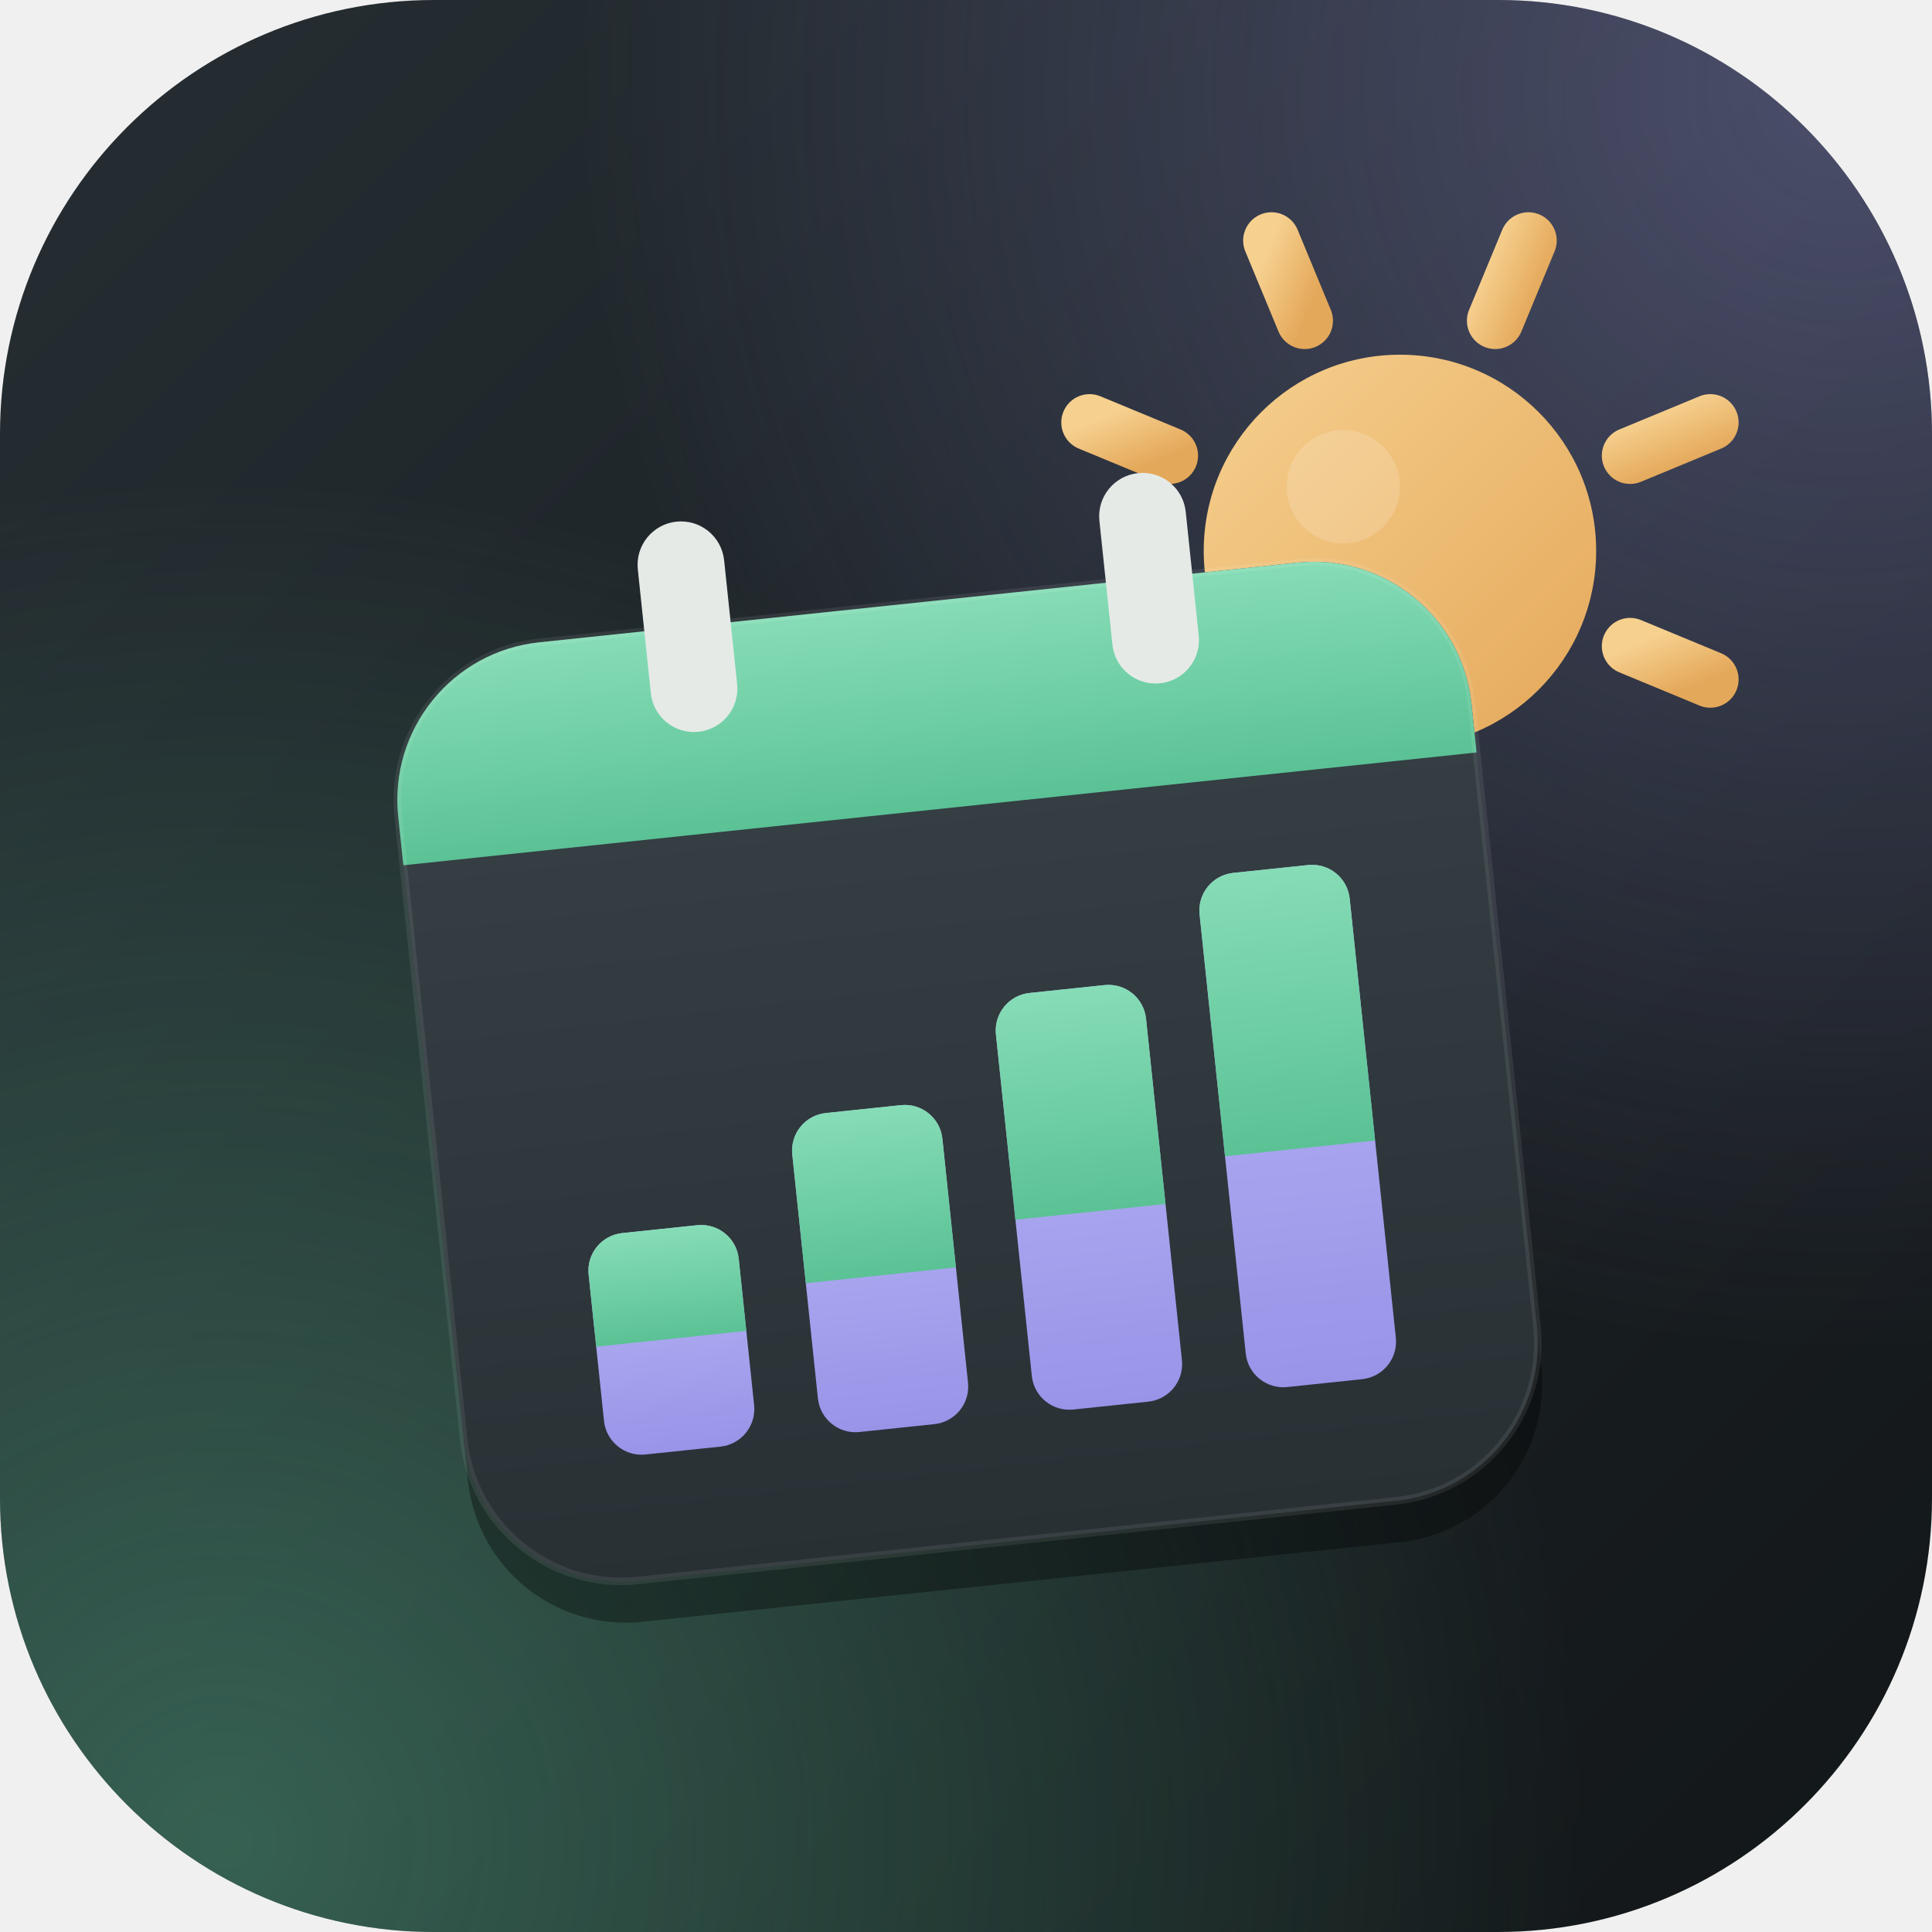
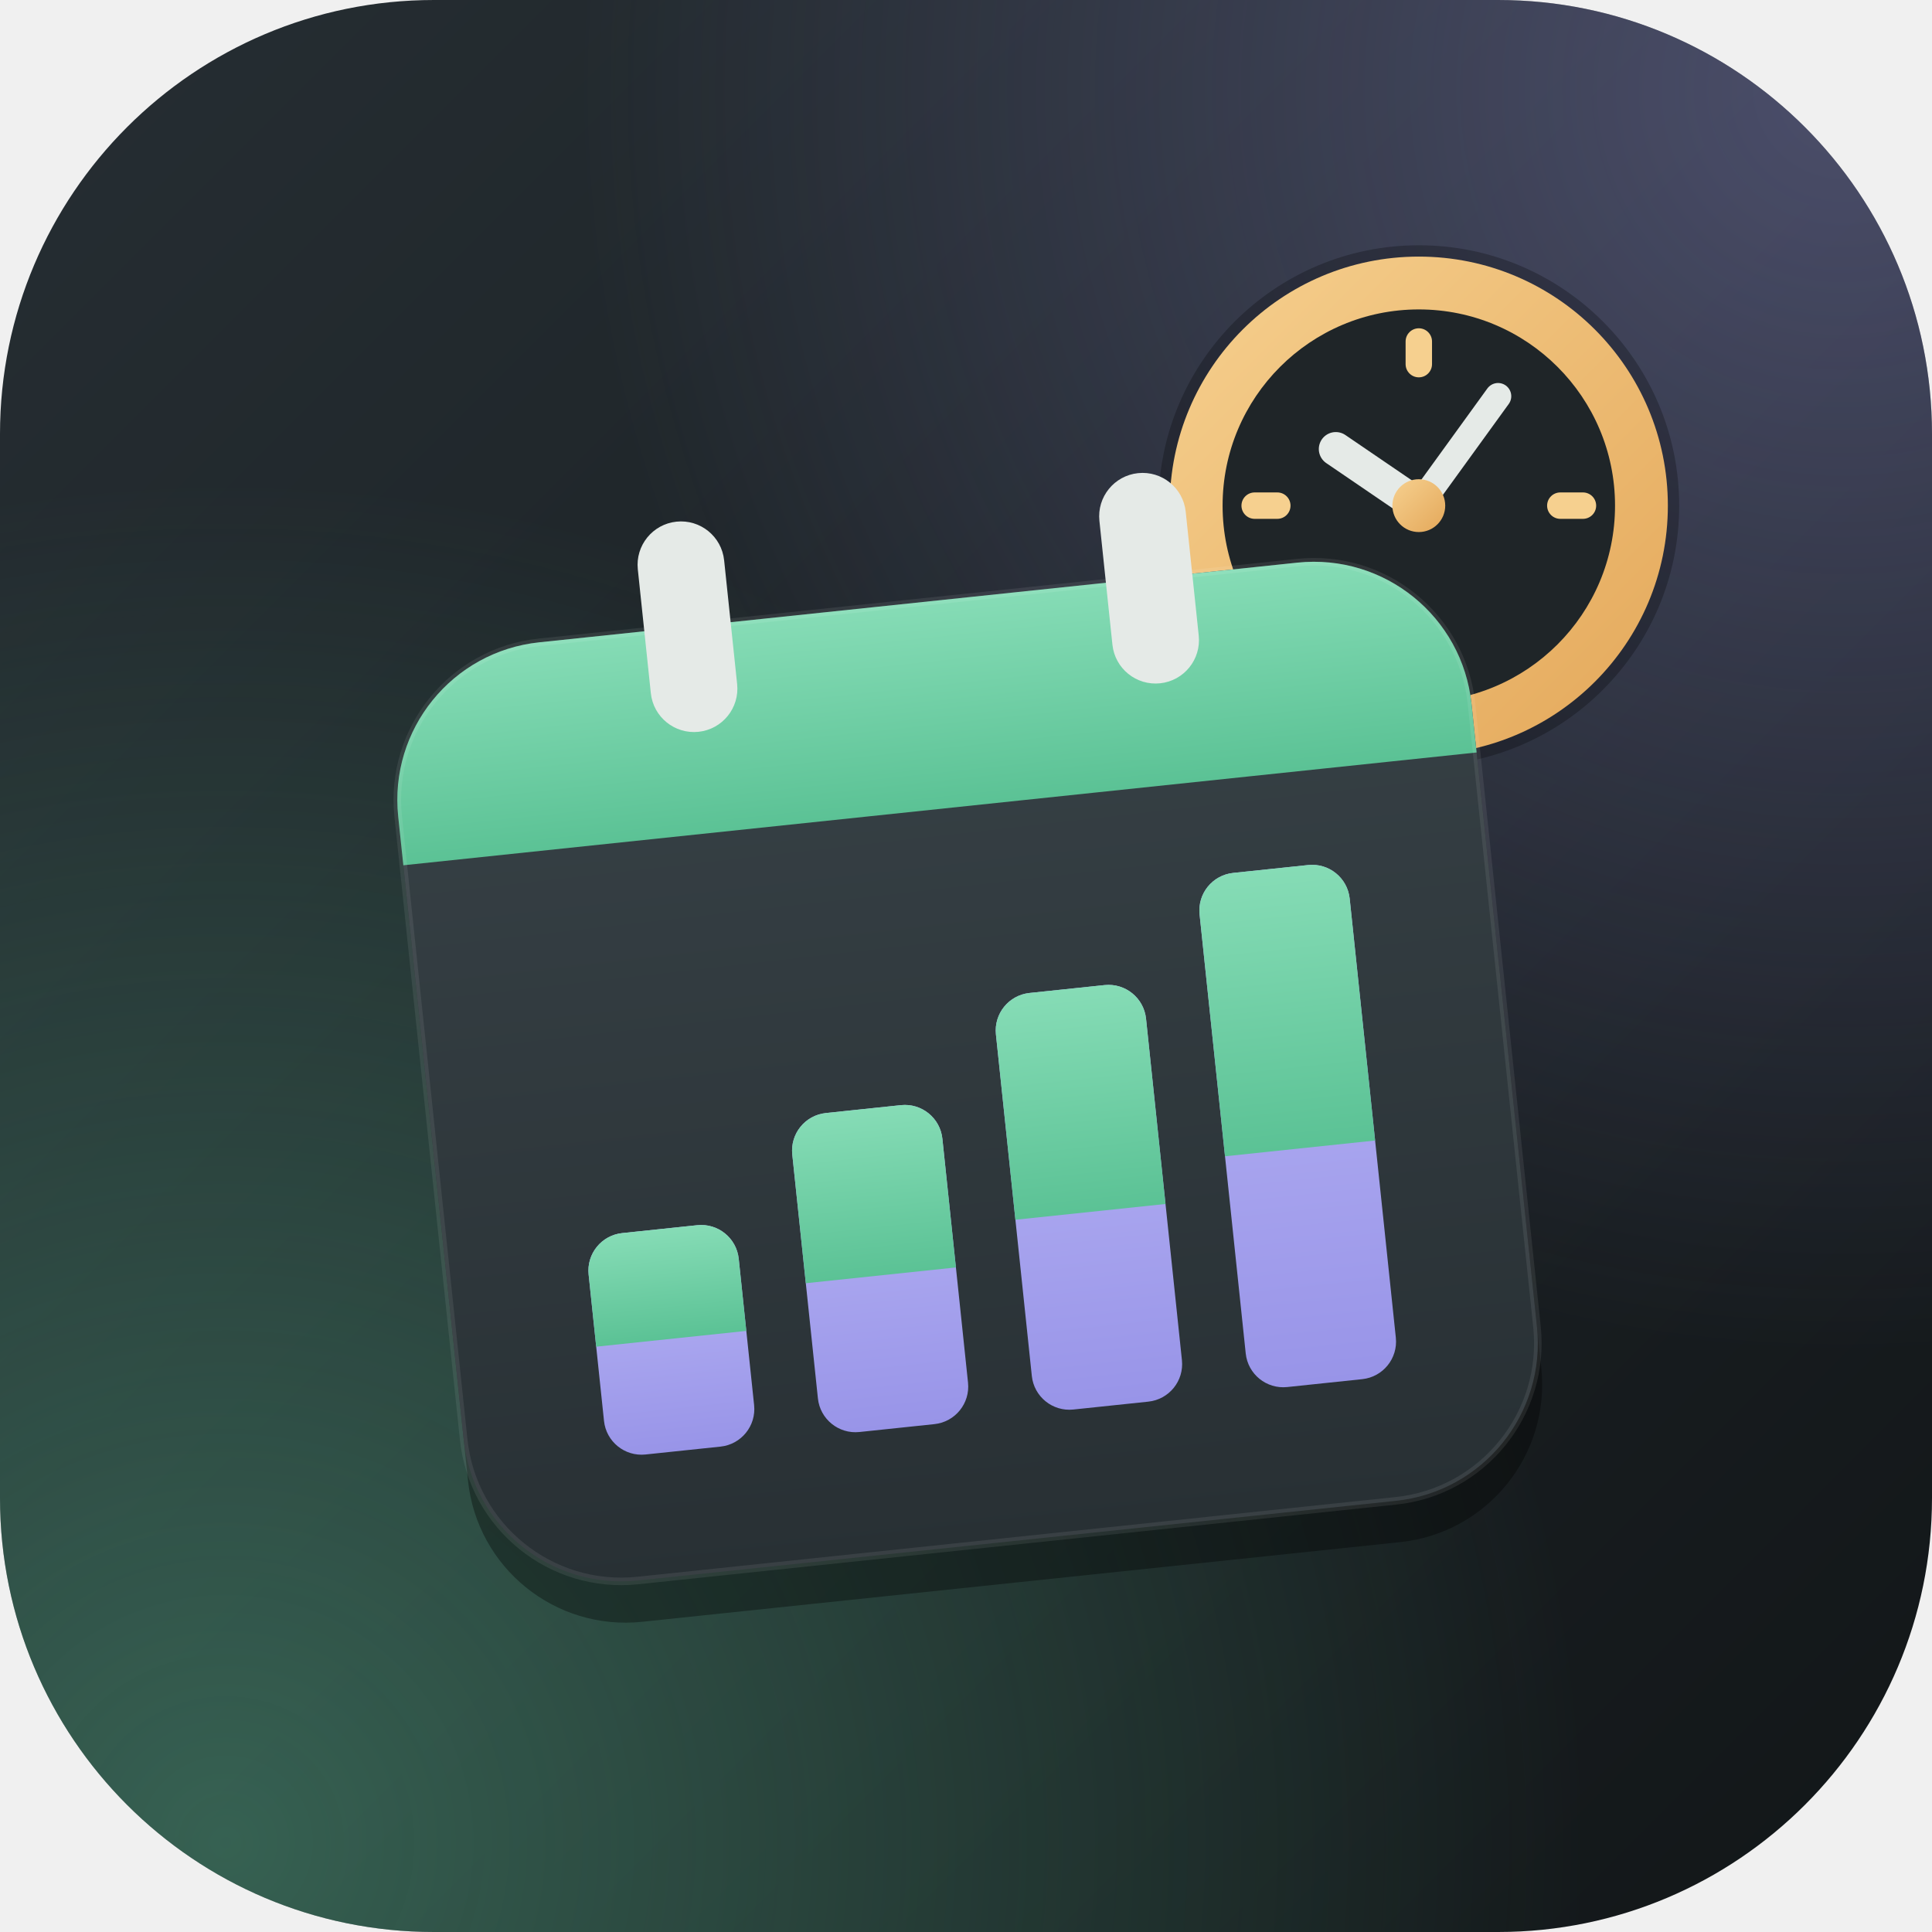
<svg xmlns="http://www.w3.org/2000/svg" viewBox="0 0 1024 1024">
  <defs>
    <clipPath id="tile">
      <rect width="1024" height="1024" rx="230" />
    </clipPath>
    <linearGradient id="bg" x1="0" y1="0" x2="1" y2="1">
      <stop offset="0" stop-color="#262e33" />
      <stop offset="1" stop-color="#121618" />
    </linearGradient>
    <radialGradient id="glowM" cx=".12" cy=".95" r=".7">
      <stop offset="0" stop-color="#62c99c" stop-opacity=".38" />
      <stop offset="1" stop-color="#62c99c" stop-opacity="0" />
    </radialGradient>
    <radialGradient id="glowL" cx=".95" cy=".05" r=".65">
      <stop offset="0" stop-color="#a6a3ef" stop-opacity=".34" />
      <stop offset="1" stop-color="#a6a3ef" stop-opacity="0" />
    </radialGradient>
    <linearGradient id="card" x1="0" y1="0" x2="0" y2="1">
      <stop offset="0" stop-color="#384247" />
      <stop offset="1" stop-color="#283034" />
    </linearGradient>
    <linearGradient id="mint" x1="0" y1="0" x2="0" y2="1">
      <stop offset="0" stop-color="#86dcb6" />
      <stop offset="1" stop-color="#5bc295" />
    </linearGradient>
    <linearGradient id="lav" x1="0" y1="0" x2="0" y2="1">
      <stop offset="0" stop-color="#b9b6f5" />
      <stop offset="1" stop-color="#9894e8" />
    </linearGradient>
    <linearGradient id="sun" x1="0" y1="0" x2="1" y2="1">
      <stop offset="0" stop-color="#f6d08f" />
      <stop offset="1" stop-color="#e4a85a" />
    </linearGradient>
  </defs>
  <g clip-path="url(#tile)">
    <rect width="1024" height="1024" fill="url(#bg)" />
    <rect width="1024" height="1024" fill="url(#glowM)" />
    <rect width="1024" height="1024" fill="url(#glowL)" />
-     <g fill="none" stroke="url(#sun)" stroke-width="30" stroke-linecap="round">
-       <line x1="864.0" y1="342.5" x2="906.5" y2="360.1" />
-       <line x1="620.0" y1="241.5" x2="577.5" y2="223.9" />
-       <line x1="691.5" y1="170.0" x2="673.9" y2="127.5" />
-       <line x1="792.5" y1="170.0" x2="810.1" y2="127.5" />
-       <line x1="864.0" y1="241.5" x2="906.5" y2="223.9" />
+     <circle cx="752" cy="268" r="138" fill="#000" opacity=".25" />
+     <circle cx="752" cy="268" r="132" fill="url(#sun)" />
+     <circle cx="752" cy="268" r="104" fill="#1f2528" />
+     <g fill="#f6d08f">
+       <rect x="745" y="174" width="14" height="26" rx="7" />
+       <rect x="820" y="261" width="26" height="14" rx="7" />
+       <rect x="658" y="261" width="26" height="14" rx="7" />
    </g>
-     <circle cx="742" cy="292" r="104" fill="url(#sun)" />
-     <circle cx="712" cy="258" r="30" fill="#fff" opacity=".16" />
+     <g stroke="#e5eae7" stroke-linecap="round">
+       <line x1="752" y1="268" x2="708" y2="238" stroke-width="18" />
+       <line x1="752" y1="268" x2="794" y2="210" stroke-width="14" />
+     </g>
+     <circle cx="752" cy="268" r="14" fill="url(#sun)" />
    <g transform="rotate(-6 512 560)">
      <rect x="226" y="318" width="572" height="500" rx="84" fill="#000" opacity=".35" transform="translate(0 22)" />
      <rect x="226" y="318" width="572" height="500" rx="84" fill="url(#card)" />
      <path d="M226 402a84 84 0 0 1 84-84h404a84 84 0 0 1 84 84v26H226z" fill="url(#mint)" />
      <rect x="226" y="318" width="572" height="500" rx="84" fill="none" stroke="#fff" stroke-opacity=".08" stroke-width="4" />
      <rect x="366" y="262" width="46" height="112" rx="23" fill="#e5eae7" />
      <rect x="612" y="262" width="46" height="112" rx="23" fill="#e5eae7" />
      <clipPath id="b0">
        <rect x="301.0" y="634" width="80" height="118" rx="20" />
      </clipPath>
      <g clip-path="url(#b0)">
        <rect x="301.0" y="634" width="80" height="118" fill="url(#lav)" />
        <rect x="301.0" y="634" width="80" height="58.44" fill="url(#mint)" />
      </g>
      <clipPath id="b1">
        <rect x="415.0" y="582" width="80" height="170" rx="20" />
      </clipPath>
      <g clip-path="url(#b1)">
        <rect x="415.0" y="582" width="80" height="170" fill="url(#lav)" />
        <rect x="415.0" y="582" width="80" height="88.6" fill="url(#mint)" />
      </g>
      <clipPath id="b2">
        <rect x="529.0" y="530" width="80" height="222" rx="20" />
      </clipPath>
      <g clip-path="url(#b2)">
        <rect x="529.0" y="530" width="80" height="222" fill="url(#lav)" />
        <rect x="529.0" y="530" width="80" height="118.76" fill="url(#mint)" />
      </g>
      <clipPath id="b3">
        <rect x="643.0" y="478" width="80" height="274" rx="20" />
      </clipPath>
      <g clip-path="url(#b3)">
        <rect x="643.0" y="478" width="80" height="274" fill="url(#lav)" />
        <rect x="643.0" y="478" width="80" height="148.92" fill="url(#mint)" />
      </g>
    </g>
  </g>
</svg>
